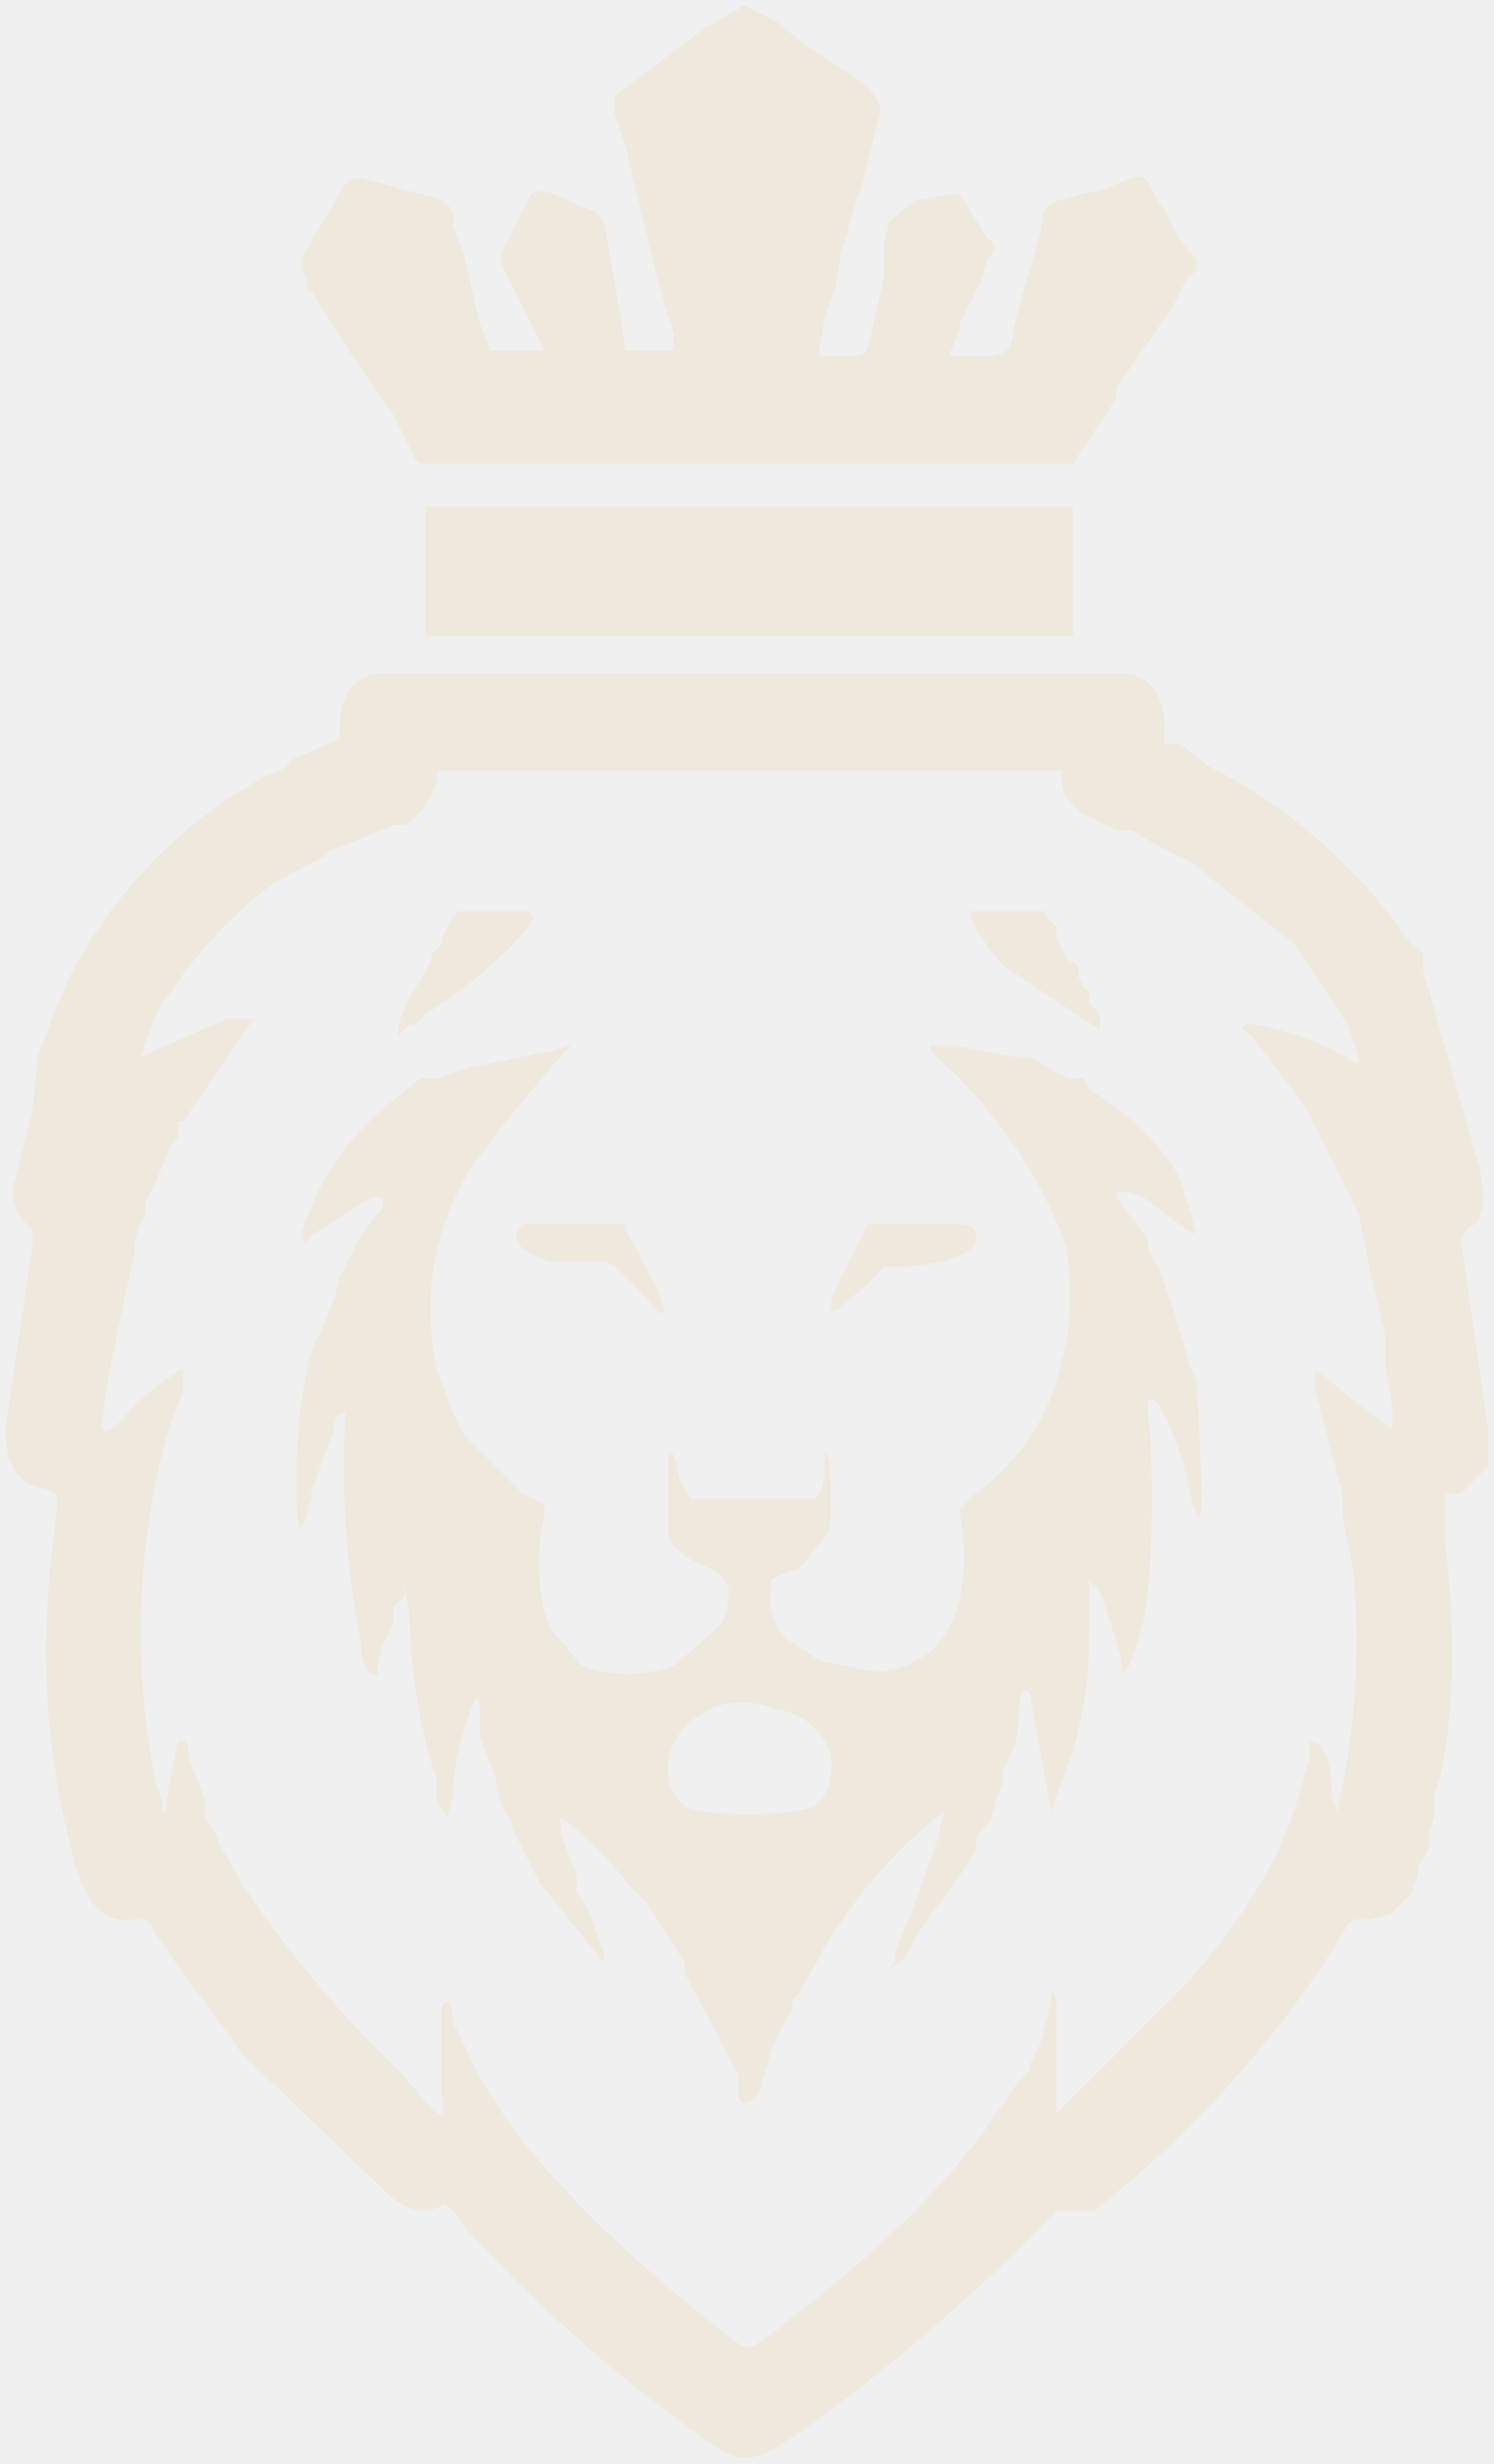
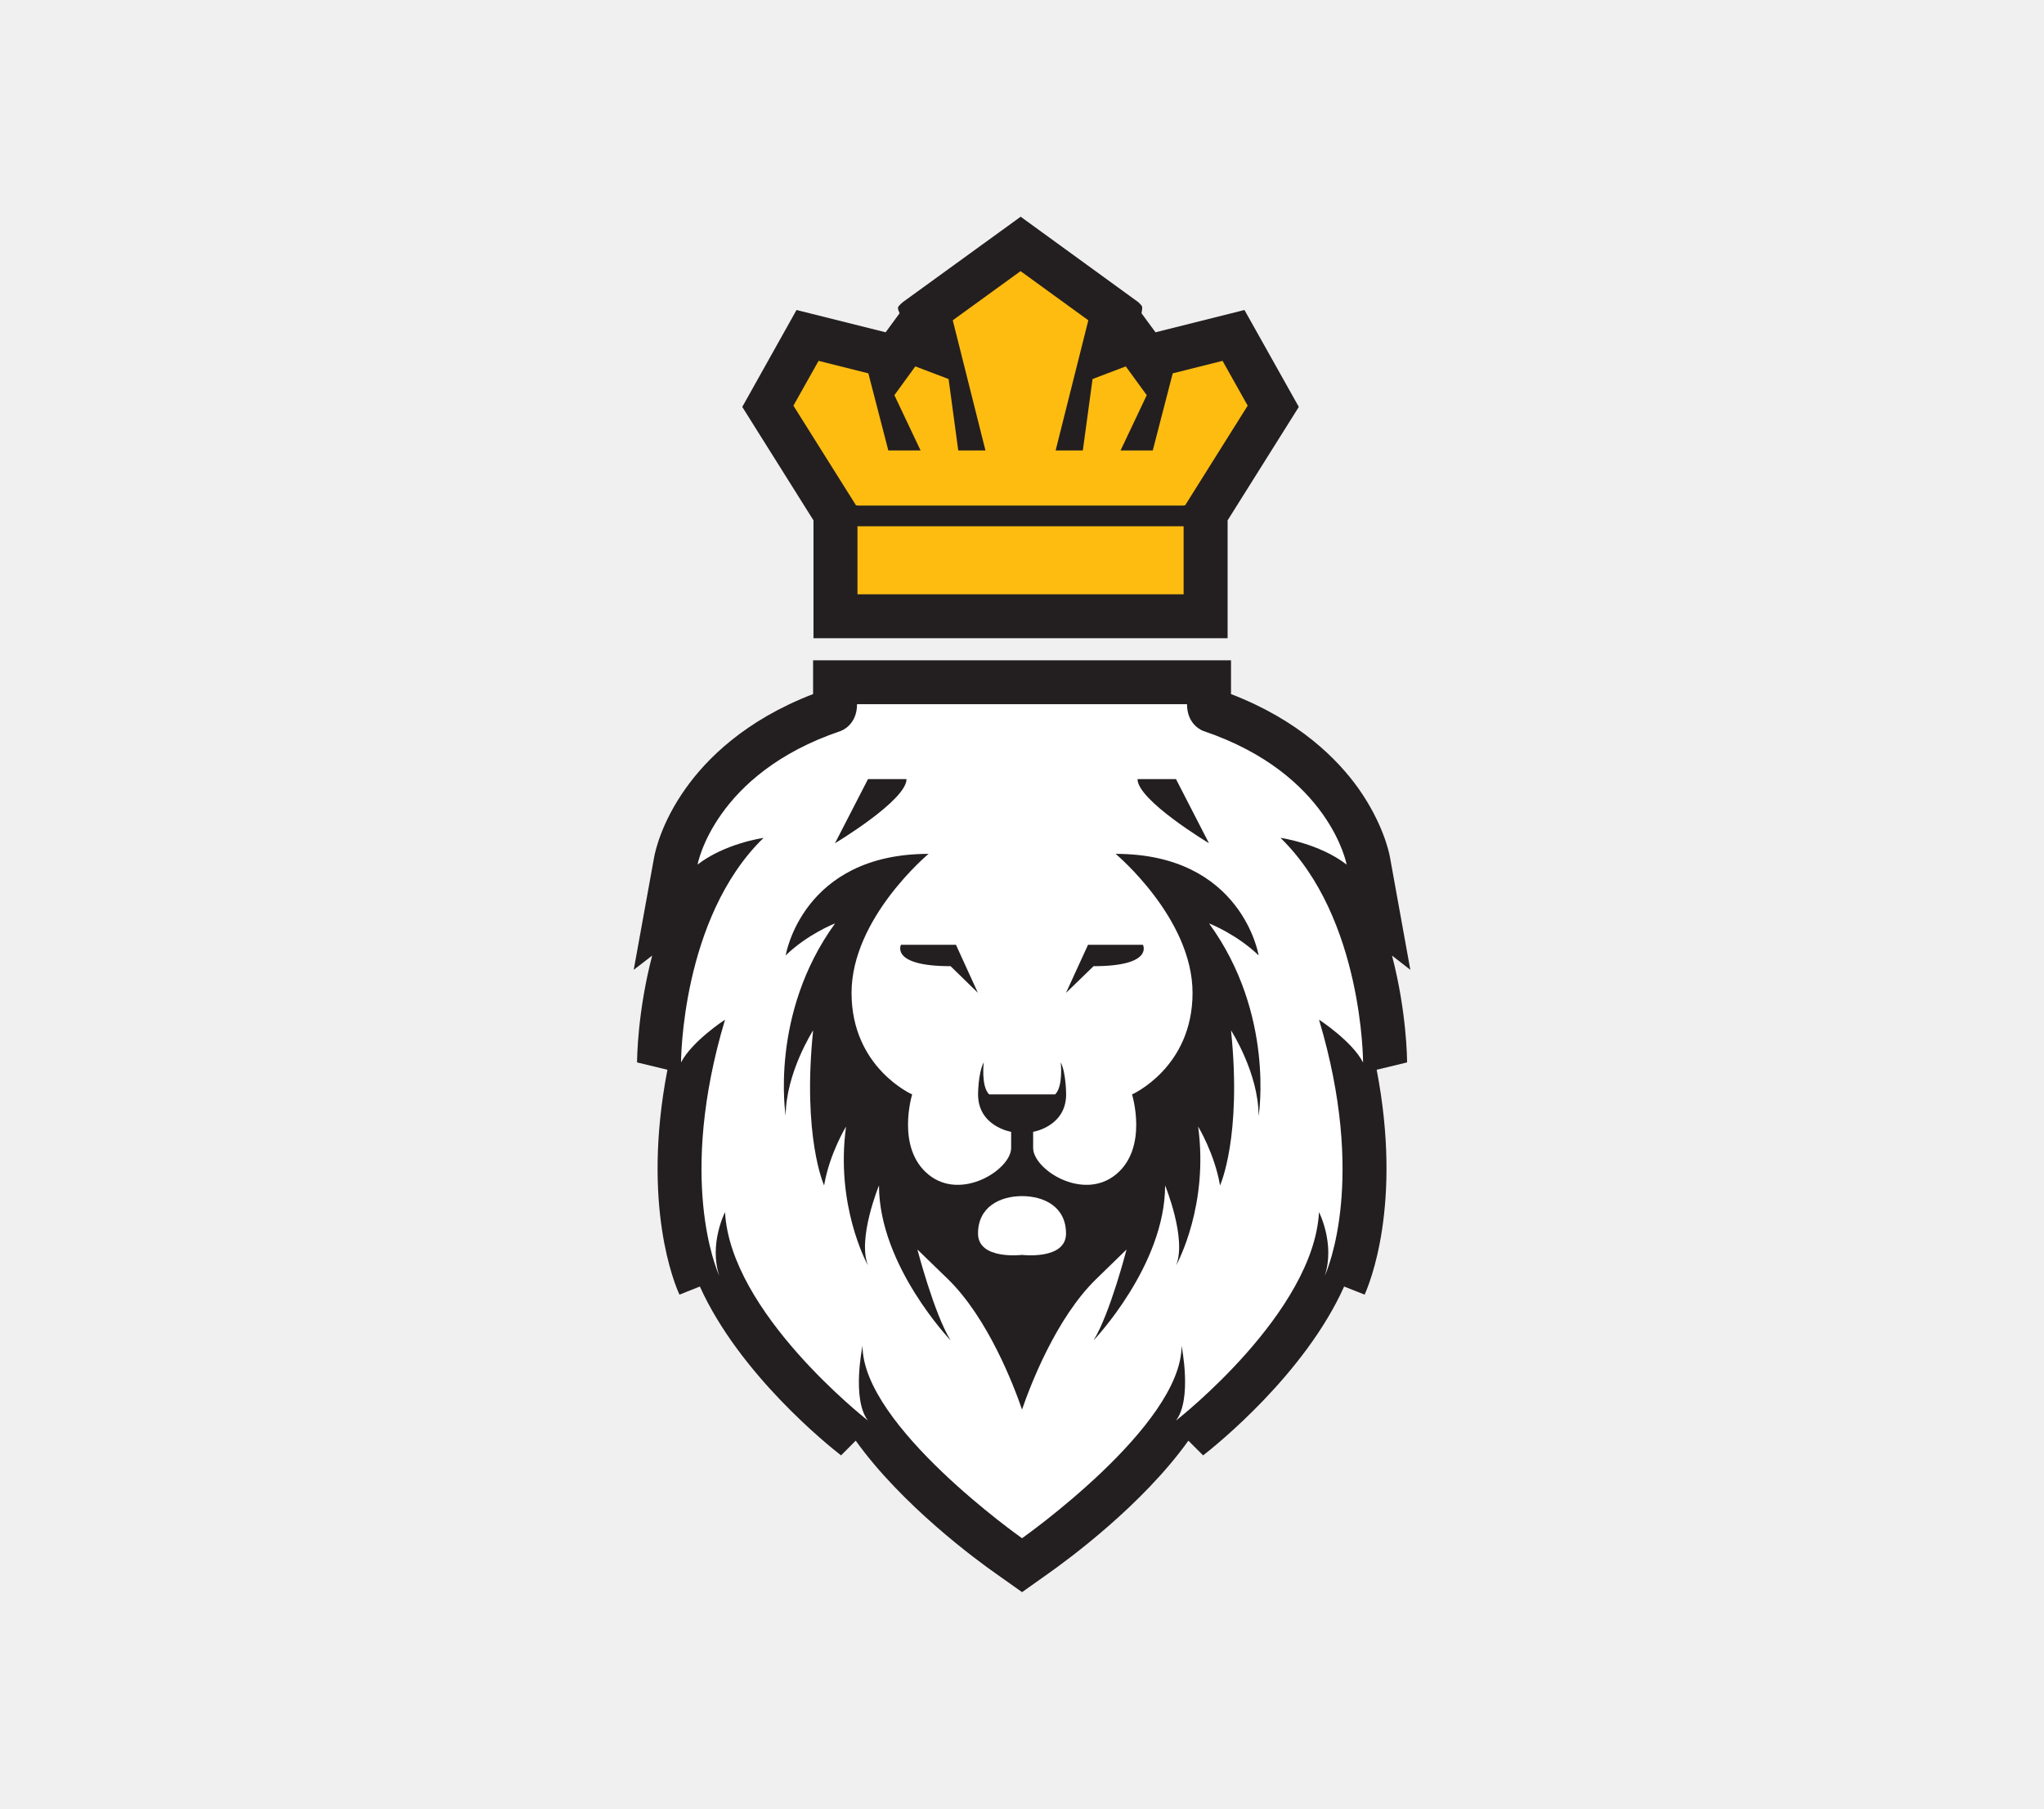
- <svg xmlns="http://www.w3.org/2000/svg" viewBox="18.1 9.2 27.7 45.7">
-   <path fill="#EFE8DC" d="m31.9 9.3-.7.4-1.6 1.2-.1.1v.3l.2.6.6 2.5.3 1v.3h-.9l-.1-.7-.3-1.7q-.1-.2-.5-.3l-.2-.1q-.6-.3-.7 0l-.5 1v.2l.4.8.4.8h-1l-.2-.5-.3-1.3-.2-.5q.1-.5-.6-.6l-1.1-.3q-.3 0-.4.3l-.6 1q-.2.3 0 .6v.2h.1l.1.2.7 1.1.7 1 .4.8.1.1H38l.4-.6.4-.6v-.2l.7-1 .2-.3.2-.3.2-.4.2-.2V14l-.2-.2-.2-.3-.2-.4-.2-.3q-.1-.4-.4-.3l-.5.2c-1.2.3-1.1.2-1.2.8l-.4 1.4-.1.4q0 .6-.7.5h-.5l.2-.5v-.1l.1-.2.2-.4.1-.2.1-.3V14q.3-.2 0-.4l-.5-.8h-.1l-.6.1h-.1l-.5.4-.1.4v.6c-.3 1.4-.3 1.5-.5 1.5h-.7v-.2l.1-.5.2-.6.1-.6.2-.7.2-.6.3-1.2q.2-.4-.8-1L33 10l-.5-.4zM26 18.6V21h12v-2.4zm-1 3.1q-.6.2-.6 1v.2l-.9.4-.2.2-.3.1-.3.2-.2.1a9 9 0 0 0-3.1 3.4l-.3.7-.3.8-.1 1-.3 1.2q-.2.6.3 1v.3l-.5 3.4q0 1 .7 1.1c.3.1.3 0 .2.9q-.4 3 .3 5.7.3 1.5 1.1 1.4h.3l.1.1.1.2 1.6 2.2 2.6 2.5q.6.6 1.1.3.1-.1.5.5a28 28 0 0 0 4.6 4c.5.3.7.3 1.7-.4a35 35 0 0 0 4.6-4h.7a20 20 0 0 0 4.4-4.8l.3-.5.1-.1h.3l.4-.1.4-.4v-.1l.1-.2v-.2l.2-.3v-.3l.1-.3v-.4c.4-1 .4-3.3.2-4.7v-.9h.3l.5-.5v-.7l-.5-3.5.1-.2q.5-.2.2-1.3l-1-3.5v-.3l-.3-.3a10 10 0 0 0-3.7-3.2L40 23h-.3v-.3q0-.8-.6-1zm12.8 1.8v.2q0 .3.4.6l.6.3h.3l.5.3.2.1.4.2 1.9 1.5 1 1.5.1.3q.2.5 0 .4c-.3-.3-1.6-.7-1.9-.7q-.3 0 0 .2l1 1.3 1 2 .2 1 .3 1.3v.6q.2.9.1 1.1l-.4-.3-1-.8v.4l.5 1.9v.4l.2 1a14 14 0 0 1-.3 4.5l-.1-.3q0-1-.4-1v.3l-.3 1q-.5 1.5-2 3.2l-2.4 2.4v-2.1q-.1-.3-.1 0l-.2.8-.1.2-.1.2v.1l-.2.2-.7 1q-1.2 1.6-3.4 3.3c-1 .8-.9.7-1.2.5q-4-3.1-5-5.5l-.2-.4q0-.5-.2-.3v1.7q.1.5-.2.2l-.6-.7a20 20 0 0 1-3-3.6l-.2-.4-.1-.1-.1-.3-.2-.3v-.3l-.1-.3-.2-.5q0-.4-.2-.3l-.2 1q0 .4-.1.3v-.2l-.1-.3a14 14 0 0 1 .2-6.5l.3-.8v-.4c-.1 0-.8.5-1.1.9q-.5.5-.4 0l.1-.7.2-1 .3-1.4v-.2l.1-.3.1-.2v-.2l.1-.2.1-.2.2-.5.1-.2.1-.1V30h.1l1.3-1.9h-.5l-1.6.7.3-.8.1-.2.1-.1c.5-.8 1.5-1.9 2.3-2.3l.4-.2.2-.1.1-.1 1.2-.5h.2q.4-.2.6-.8v-.2zm-11.3 2.7-.1.2-.1.2v.1l-.2.2v.1l-.1.2-.1.2c-.2.2-.5.9-.4 1l.1-.1.1-.1h.1l.2-.2c1-.6 2-1.6 2-1.8l-.1-.1h-1.3zm9.6-.1q0 .3.6 1l1.8 1.2V28l-.2-.2v-.2l-.1-.1-.1-.2v-.2l-.2-.1-.2-.4v-.2l-.2-.2v-.1zm-7.8 2.6-1.5.3-.6.2h-.3l-.5.4a5 5 0 0 0-1.4 1.7l-.3.7q0 .4.2.1l1.1-.7h.2v.2l-.4.5-.1.2-.1.2-.2.4-.1.4-.2.5-.2.4q-.3 1-.3 2.5 0 1.6.3.1l.4-1.1q0-.3.2-.3v-.2.4a17 17 0 0 0 .3 4.1q0 .5.3.6v-.2l.1-.4.2-.4V39l.2-.2v-.2l.1.6a10 10 0 0 0 .5 3v.4l.2.3.1-.4q0-.6.3-1.5.2-.6.2 0v.4l.3.8.1.5.2.3v.1l.5 1 1.2 1.5v-.2l-.3-.8-.2-.3V44l-.3-.8V43c-.2-.3.6.3 1.3 1.2l.3.3.7 1.1v.2l.8 1.5.2.4v.3q0 .4.4 0 .2-1 .6-1.5v-.2l.1-.1.4-.7.1-.2.2-.3a9 9 0 0 1 2-2.2l-.1.5-.5 1.4-.3.7v.2l-.1.1q0 .1 0 0l.2-.1.1-.1.2-.4 1-1.4.1-.2v-.2l.3-.4.1-.4.1-.2V42q.3-.4.3-1t.2-.4l.4 2.2.1-.3.3-.8c.2-.8.3-1.2.3-2.2v-1l.2.2.2.6.2.7q0 .7.4-.7c.2-.8.2-3.1.1-3.8-.1-1 .6.3.8 1.5l.1.3c.2.3 0-2 0-2.5l-.1-.2-.3-1-.3-.9-.2-.3v-.2l-.6-.8v-.1h.2l.3.1.4.3.4.3.2.1-.3-1-.1-.2q-.6-.9-1.6-1.5l-.1-.2h-.3l-.7-.4h-.3l-1-.2h-.4q-.4-.1.3.5a9 9 0 0 1 2 3c.2.5.2 1.7 0 2.3a4 4 0 0 1-1.6 2.5l-.3.3q.3 1.8-.5 2.6-.5.4-1.1.4l-1-.2-.6-.4a1 1 0 0 1-.3-.9v-.2l.2-.1.3-.1s.5-.5.6-.8v-1.2l-.1-.2v.2q0 .6-.2.7h-2.3l-.2-.4q-.1-.6-.2-.4v1.5q.2.4.8.6.4.2.3.6 0 .3-.2.5l-.8.7q-.9.3-1.7 0l-.6-.7-.1-.3a4 4 0 0 1 0-1.8v-.2l-.4-.2-1.1-1.1-.2-.4-.3-.8a5 5 0 0 1 .5-3.5l.1-.2.6-.8 1-1.2q.4-.4.2-.3zm4.2 12.2q.7.1 1 .8.1.7-.3 1c-.4.2-2 .2-2.4 0-.5-.4-.4-1.3.3-1.7q.6-.4 1.4-.1m-4.7-9q-.4.4.5.7h1q.2 0 .8.7.5.6.2-.2l-.6-1.1v-.1h-2m6.5 0-.1.2-.5 1q-.2.5 0 .4l.5-.4.4-.4h.3q1.3-.1 1.4-.5c0-.3 0-.3-1-.3z" />
+ <svg xmlns="http://www.w3.org/2000/svg" id="Layer_1" data-name="Layer 1" viewBox="0 0 420.85 372.34">
+   <defs>
+     <style>
+       .cls-1 {
+         fill: #febc11;
+       }
+ 
+       .cls-2 {
+         fill: #231f20;
+       }
+ 
+       .cls-3 {
+         fill: #fff;
+       }
+     </style>
+   </defs>
+   <path class="cls-2" d="M167.49,107.11l-14.66-23.35,11.17-19.95,18.35,4.59,2.87-3.92s-.4-.87-.33-1.17c.08-.37,1-1.12,1-1.12l24.26-17.58,24.21,17.58s.69.62.78.91c.11.33-.11,1.38-.11,1.38l2.88,3.92,18.32-4.59,11.19,19.95-14.66,23.35v24.26h-85.27v-24.26Z" />
+   <path class="cls-2" d="M289.7,218.69l-6.25,1.51c5.39,27.94-1.59,44.29-2.48,46.29l-4.22-1.67c-8.13,18.1-26.49,32.78-29.03,34.76l-3.04-3.03c-9.47,13.27-24.89,24.58-29.04,27.49l-5.2,3.69-5.21-3.69c-4.18-2.91-19.54-14.22-29.04-27.49l-3.02,3.03c-2.55-1.97-20.9-16.66-29.07-34.76l-4.2,1.67c-.93-2-7.86-18.35-2.48-46.29l-6.25-1.51c0-.71.07-10.32,3.11-21.99l-3.8,2.93,4.22-23.28c.22-1.1,1.45-7.01,6.49-14.08,4.24-5.98,12.18-14.01,26.22-19.4v-6.95h86.05v6.95c14.01,5.39,21.95,13.42,26.22,19.4,5,7.08,6.28,12.98,6.49,14.08l4.21,23.28-3.77-2.93c3.04,11.67,3.1,21.28,3.1,21.99Z" />
+   <g>
+     <path class="cls-3" d="M280.65,218.69s0-29.71-17-46.22c0,0,7.94,1.11,13.62,5.5,0,0-3.43-18.69-29.47-27.49,0,0-3.4-1.1-3.4-5.53h-67.94c0,4.43-3.4,5.53-3.4,5.53-26.04,8.8-29.44,27.49-29.44,27.49,5.66-4.39,13.59-5.5,13.59-5.5-16.99,16.51-16.99,46.22-16.99,46.22,2.29-4.4,9.06-8.8,9.06-8.8-9.8,32.77-1.81,51.32-1.18,52.73-2.18-6.58,1.18-13.11,1.18-13.11,1.12,20.57,28.58,42.23,29.42,42.9-3.39-4.42-1.11-15.38-1.11-15.38,0,16.5,32.84,39.6,32.84,39.6,0,0,32.85-23.1,32.85-39.6,0,0,2.23,10.97-1.15,15.38.86-.67,28.31-22.34,29.45-42.9,0,0,3.35,6.53,1.18,13.11.64-1.41,8.61-19.96-1.18-52.73,0,0,6.79,4.4,9.06,8.8ZM242.13,160.37l6.79,13.2s-14.71-8.82-14.71-13.2h7.93ZM224.02,194.48h11.31s2.28,4.4-10.17,4.4l-5.68,5.5,4.54-9.9ZM201.36,204.38l-5.64-5.5c-12.45,0-10.22-4.4-10.22-4.4h11.33l4.52,9.9ZM178.72,160.37h7.93c0,4.39-14.73,13.2-14.73,13.2l6.8-13.2ZM259.14,229.68c0-8.79-5.68-17.59-5.68-17.59,2.28,22.02-2.26,31.92-2.26,31.92-1.14-6.6-4.51-12.12-4.51-12.12,2.19,16.07-4.18,27.97-4.54,28.59,2.25-5.5-2.26-16.47-2.26-16.47,0,16.49-14.73,31.89-14.73,31.89,3.4-5.5,6.79-18.7,6.79-18.7l-6.23,6.06c-8.32,8.08-13.62,22.03-15.29,26.89-1.66-4.85-6.98-18.81-15.29-26.89l-6.25-6.06s3.43,13.2,6.83,18.7c0,0-14.74-15.4-14.74-31.89,0,0-4.5,10.97-2.26,16.47-.37-.62-6.73-12.52-4.52-28.59,0,0-3.4,5.53-4.52,12.12,0,0-4.52-9.9-2.26-31.92,0,0-5.65,8.8-5.65,17.59,0,0-3.4-20.9,10.16-39.59-.36.11-5.77,2.32-10.16,6.57,0,0,3.39-20.9,29.42-20.9,0,0-15.86,13.2-15.86,28.62s12.48,20.9,12.48,20.9c0,0-3.41,11.02,3.39,16.52,6.77,5.5,16.99-1.1,16.99-5.5v-3.32s-6.81-1.1-6.81-7.71c0,0,0-4.39,1.17-6.6,0,0-.59,4.95,1.11,6.6h13.59c1.7-1.65,1.15-6.6,1.15-6.6,1.11,2.21,1.11,6.6,1.11,6.6,0,6.61-6.79,7.71-6.79,7.71v3.32c0,4.4,10.17,11,16.99,5.5,6.8-5.5,3.37-16.52,3.37-16.52,0,0,12.46-5.5,12.46-20.9s-15.84-28.62-15.84-28.62c26.05,0,29.45,20.9,29.45,20.9-4.41-4.25-9.86-6.46-10.2-6.57,13.6,18.69,10.2,39.59,10.2,39.59Z" />
+     <path class="cls-3" d="M210.43,246.21c-4.52,0-9.06,2.2-9.06,7.7s9.06,4.4,9.06,4.4c0,0,9.06,1.1,9.06-4.4s-4.52-7.7-9.06-7.7Z" />
+     <rect class="cls-1" x="176.55" y="108.33" width="67.15" height="14" />
+     <polygon class="cls-1" points="176.55 104.02 176.55 104.07 243.7 104.07 243.7 104.02 244.01 104.02 256.89 83.5 251.72 74.28 241.46 76.85 237.35 92.72 230.72 92.72 236.11 81.34 231.79 75.42 224.95 78.02 222.95 92.72 217.35 92.72 224.08 65.93 210.13 55.81 196.17 65.93 202.9 92.72 197.3 92.72 195.31 78.02 188.46 75.42 184.15 81.34 189.54 92.72 182.9 92.72 178.79 76.85 168.54 74.28 163.36 83.5 176.25 104.02 176.55 104.02" />
+   </g>
</svg>
